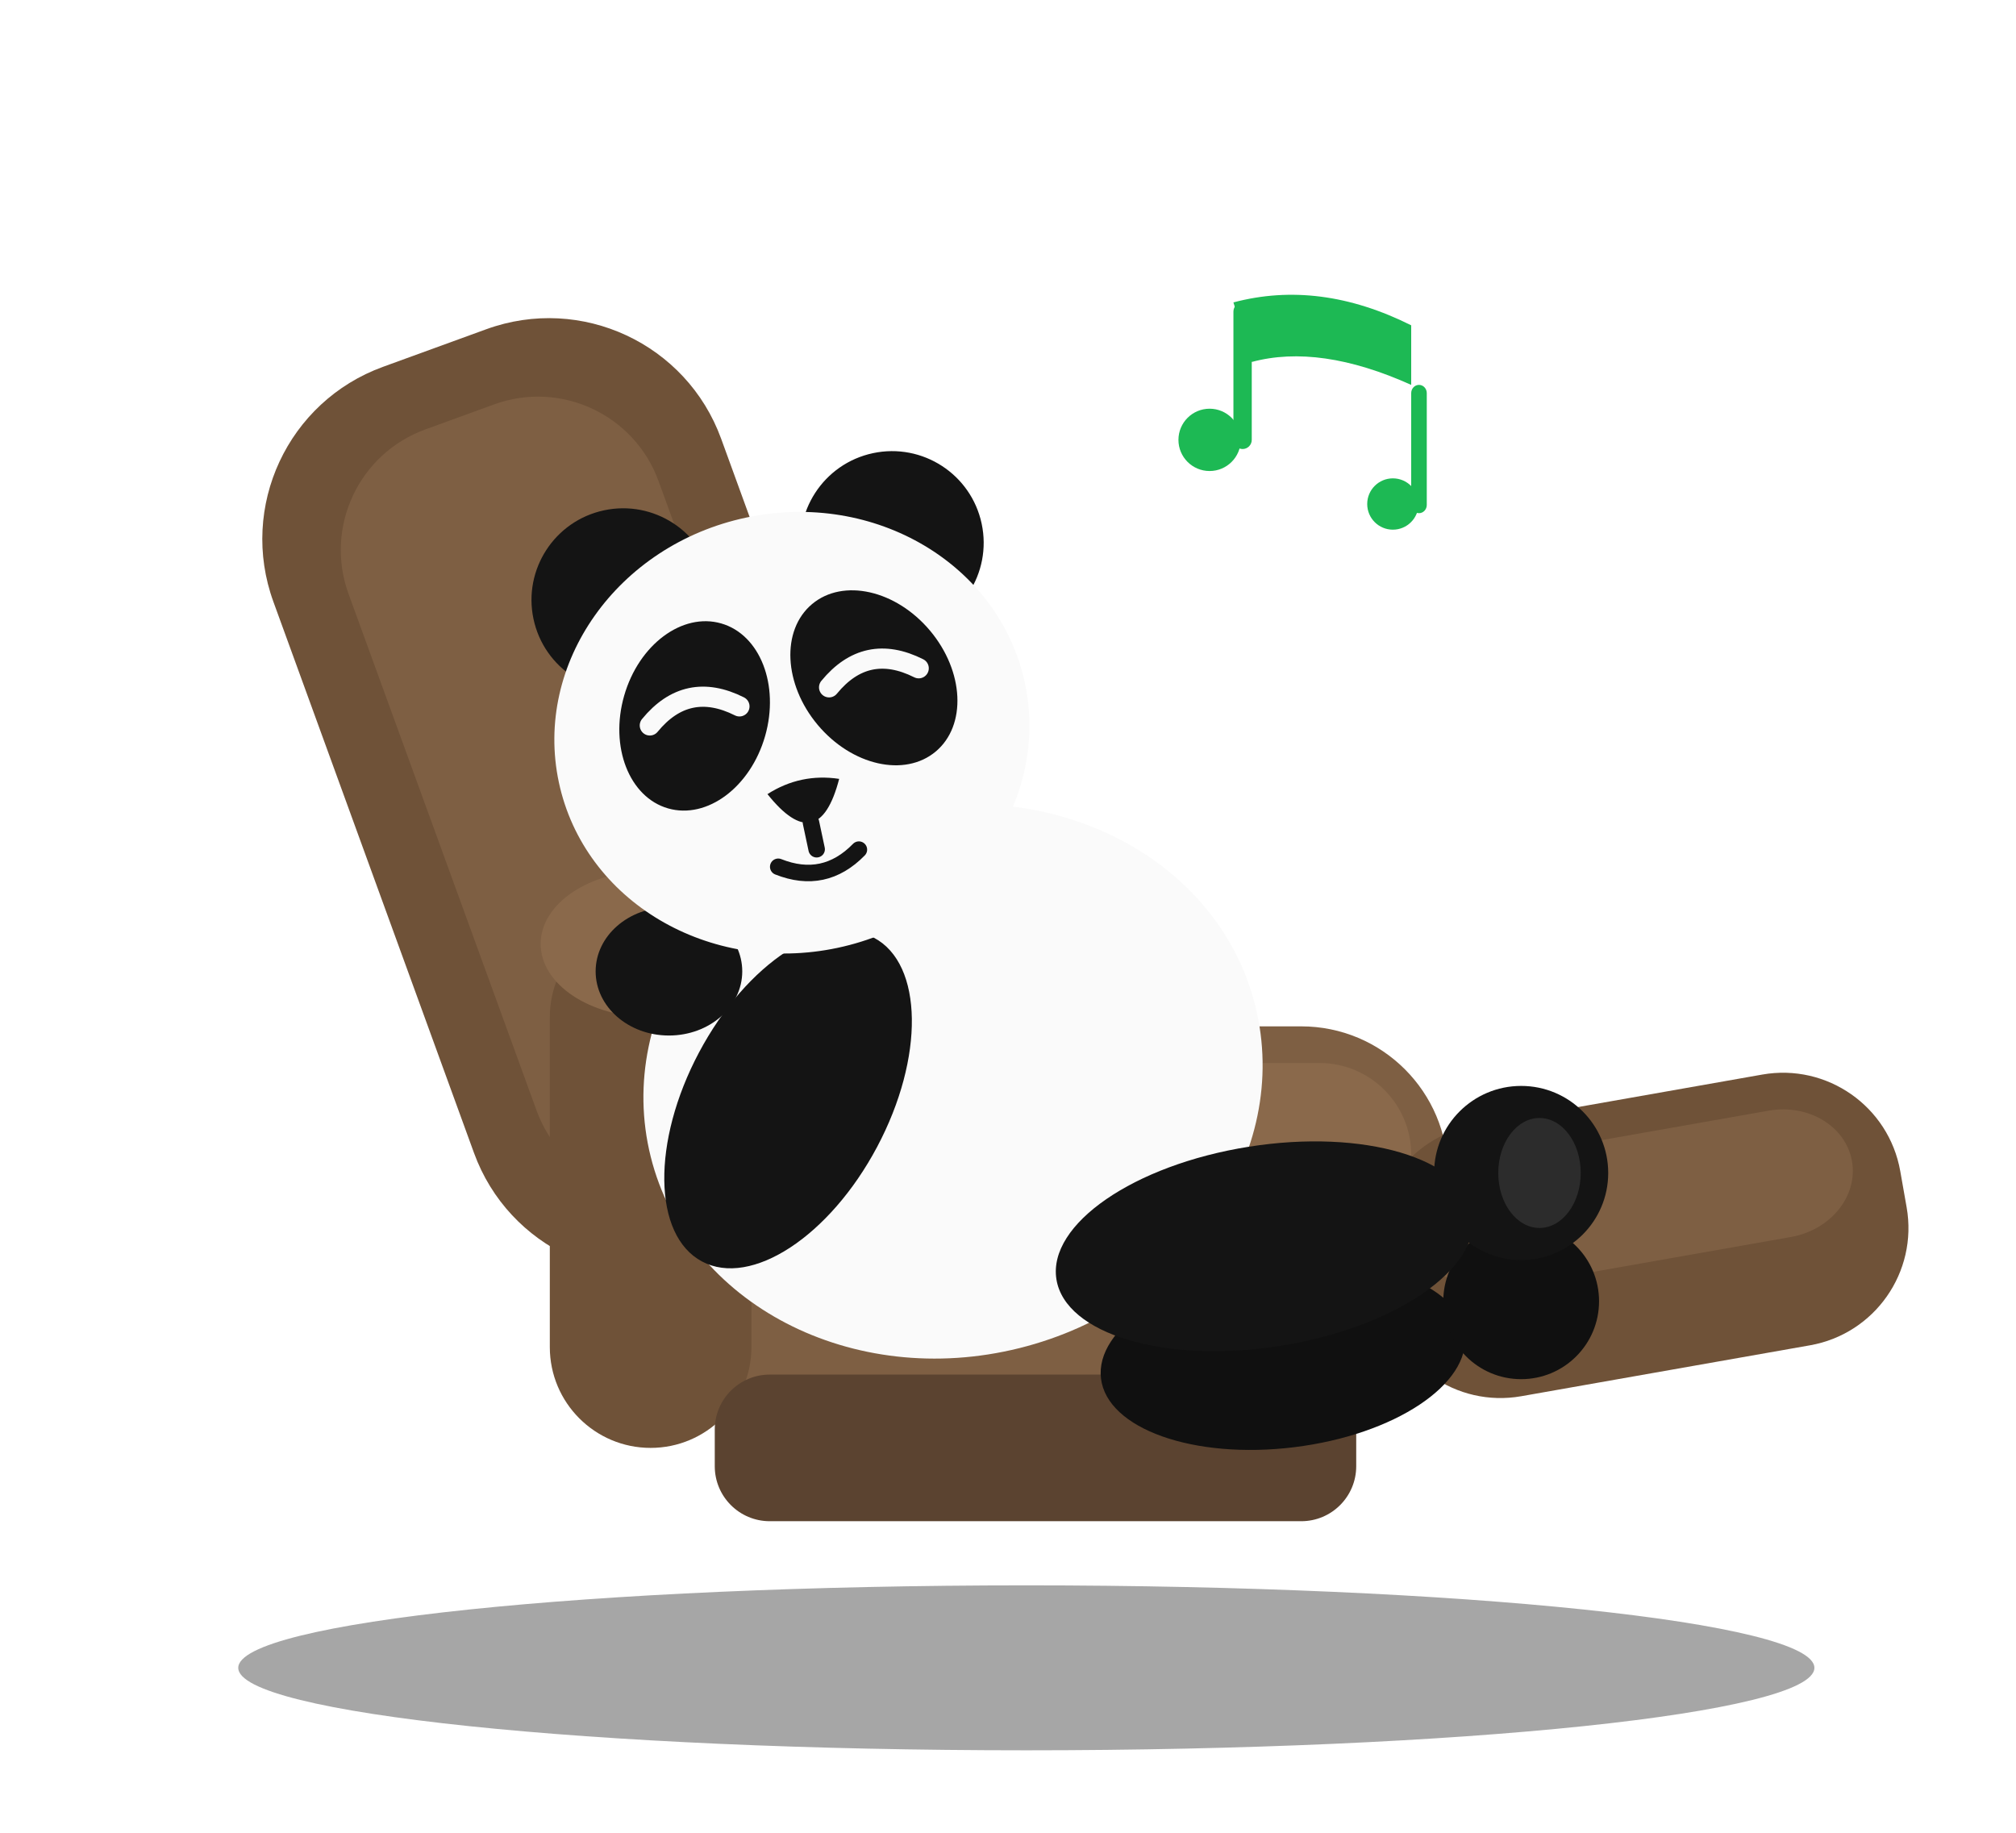
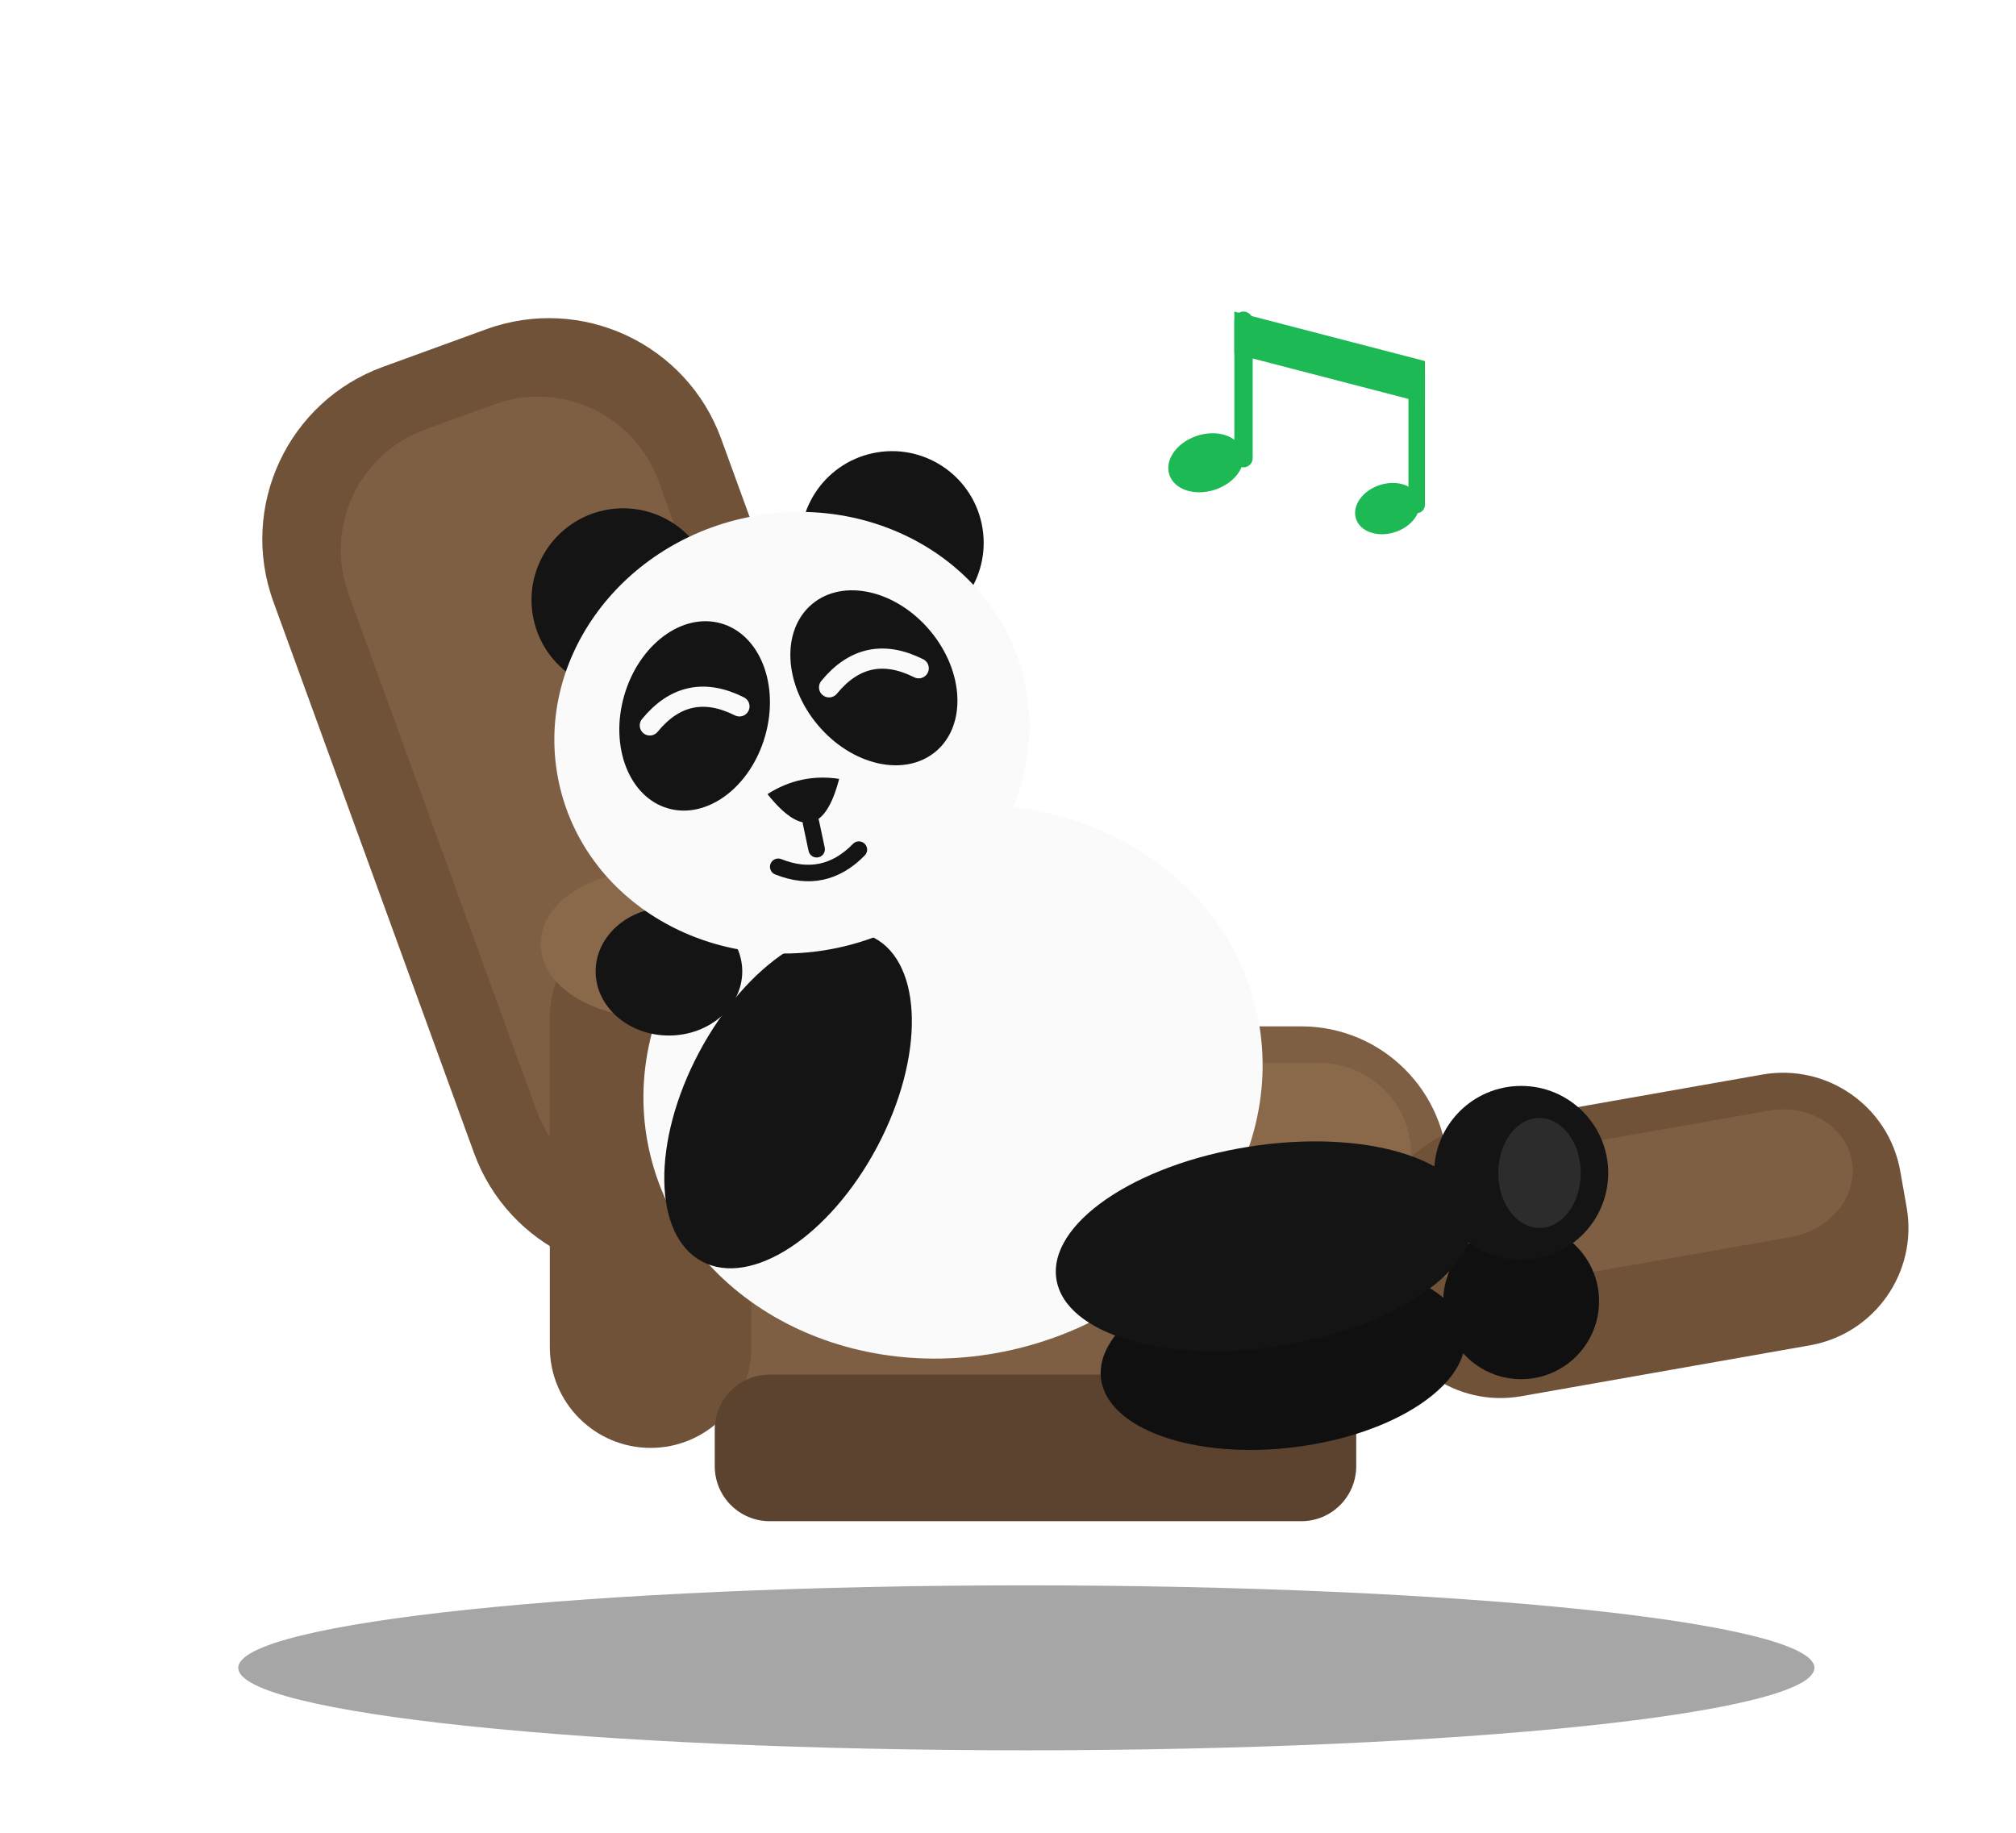
<svg xmlns="http://www.w3.org/2000/svg" viewBox="0 0 220 200" role="img" aria-label="Lazy Boy panda reclining">
  <ellipse cx="112" cy="182" rx="86" ry="9" fill="#000" opacity="0.35" />
  <g transform="rotate(-20 70 100)">
    <rect x="44" y="34" width="52" height="104" rx="20" fill="#6f5238" />
    <rect x="52" y="42" width="36" height="88" rx="14" fill="#7e5f43" />
  </g>
  <rect x="66" y="112" width="92" height="40" rx="16" fill="#7e5f43" />
  <rect x="70" y="116" width="84" height="20" rx="10" fill="#8a694b" />
  <rect x="60" y="100" width="22" height="58" rx="11" fill="#6f5238" />
  <ellipse cx="71" cy="103" rx="12" ry="8" fill="#8a694b" />
  <g transform="rotate(-10 178 134)">
    <rect x="150" y="120" width="58" height="30" rx="13" fill="#6f5238" />
    <rect x="155" y="124" width="48" height="14" rx="8" fill="#7e5f43" />
  </g>
  <rect x="78" y="150" width="70" height="16" rx="6" fill="#5b4330" />
  <ellipse cx="140" cy="148" rx="20" ry="10" fill="#101010" transform="rotate(-7 140 148)" />
  <circle cx="166" cy="142" r="8.5" fill="#101010" />
  <ellipse cx="104" cy="118" rx="34" ry="30" fill="#fafafa" transform="rotate(-14 104 118)" />
  <ellipse cx="86" cy="120" rx="11" ry="20" fill="#141414" transform="rotate(28 86 120)" />
  <ellipse cx="73" cy="106" rx="8" ry="7" fill="#141414" />
  <g transform="rotate(-12 86 78)">
    <circle cx="71" cy="62" r="10" fill="#141414" />
    <circle cx="101" cy="62" r="10" fill="#141414" />
    <ellipse cx="86" cy="80" rx="26" ry="24" fill="#fafafa" />
    <ellipse cx="76" cy="76" rx="8" ry="10.5" fill="#141414" transform="rotate(28 76 76)" />
    <ellipse cx="96" cy="76" rx="8" ry="10.5" fill="#141414" transform="rotate(-28 96 76)" />
    <path d="M71 76 Q76 72 81 76" fill="none" stroke="#fafafa" stroke-width="2.2" stroke-linecap="round" />
    <path d="M91 76 Q96 72 101 76" fill="none" stroke="#fafafa" stroke-width="2.2" stroke-linecap="round" />
    <path d="M82 86 Q86 84.5 90 86 Q88 90 86 90 Q84 90 82 86 Z" fill="#141414" />
    <path d="M86 90 L86 93" fill="none" stroke="#141414" stroke-width="1.8" stroke-linecap="round" />
    <path d="M81.5 94 Q86 97 90.5 94" fill="none" stroke="#141414" stroke-width="1.8" stroke-linecap="round" />
  </g>
  <ellipse cx="138" cy="136" rx="23" ry="11" fill="#141414" transform="rotate(-9 138 136)" />
  <circle cx="166" cy="128" r="9.5" fill="#141414" />
  <ellipse cx="168" cy="128" rx="4.5" ry="6" fill="#2c2c2c" />
  <g fill="#1DB954">
-     <circle cx="132" cy="48" r="3.4" />
-     <rect x="134.6" y="33" width="2" height="16" rx="1" />
-     <circle cx="152" cy="55" r="2.8" />
-     <rect x="154" y="42" width="1.7" height="14" rx="0.9" />
-     <path d="M134.6 33 Q144 30.5 154 35.5 L154 42 Q144 37.5 136.6 39.5 Z" />
+     <ellipse cx="131.6" cy="50.5" rx="4.2" ry="3.1" transform="rotate(-18 131.6 50.5)" />
+     <ellipse cx="151.4" cy="55.5" rx="3.6" ry="2.7" transform="rotate(-18 151.4 55.5)" />
+     <rect x="134.7" y="34" width="2" height="17" rx="1" />
+     <rect x="153.7" y="39.4" width="1.8" height="16.6" rx="0.9" />
+     <path d="M134.7 34 L155.5 39.4 L155.5 44 L134.7 38.6 Z" />
  </g>
</svg>
